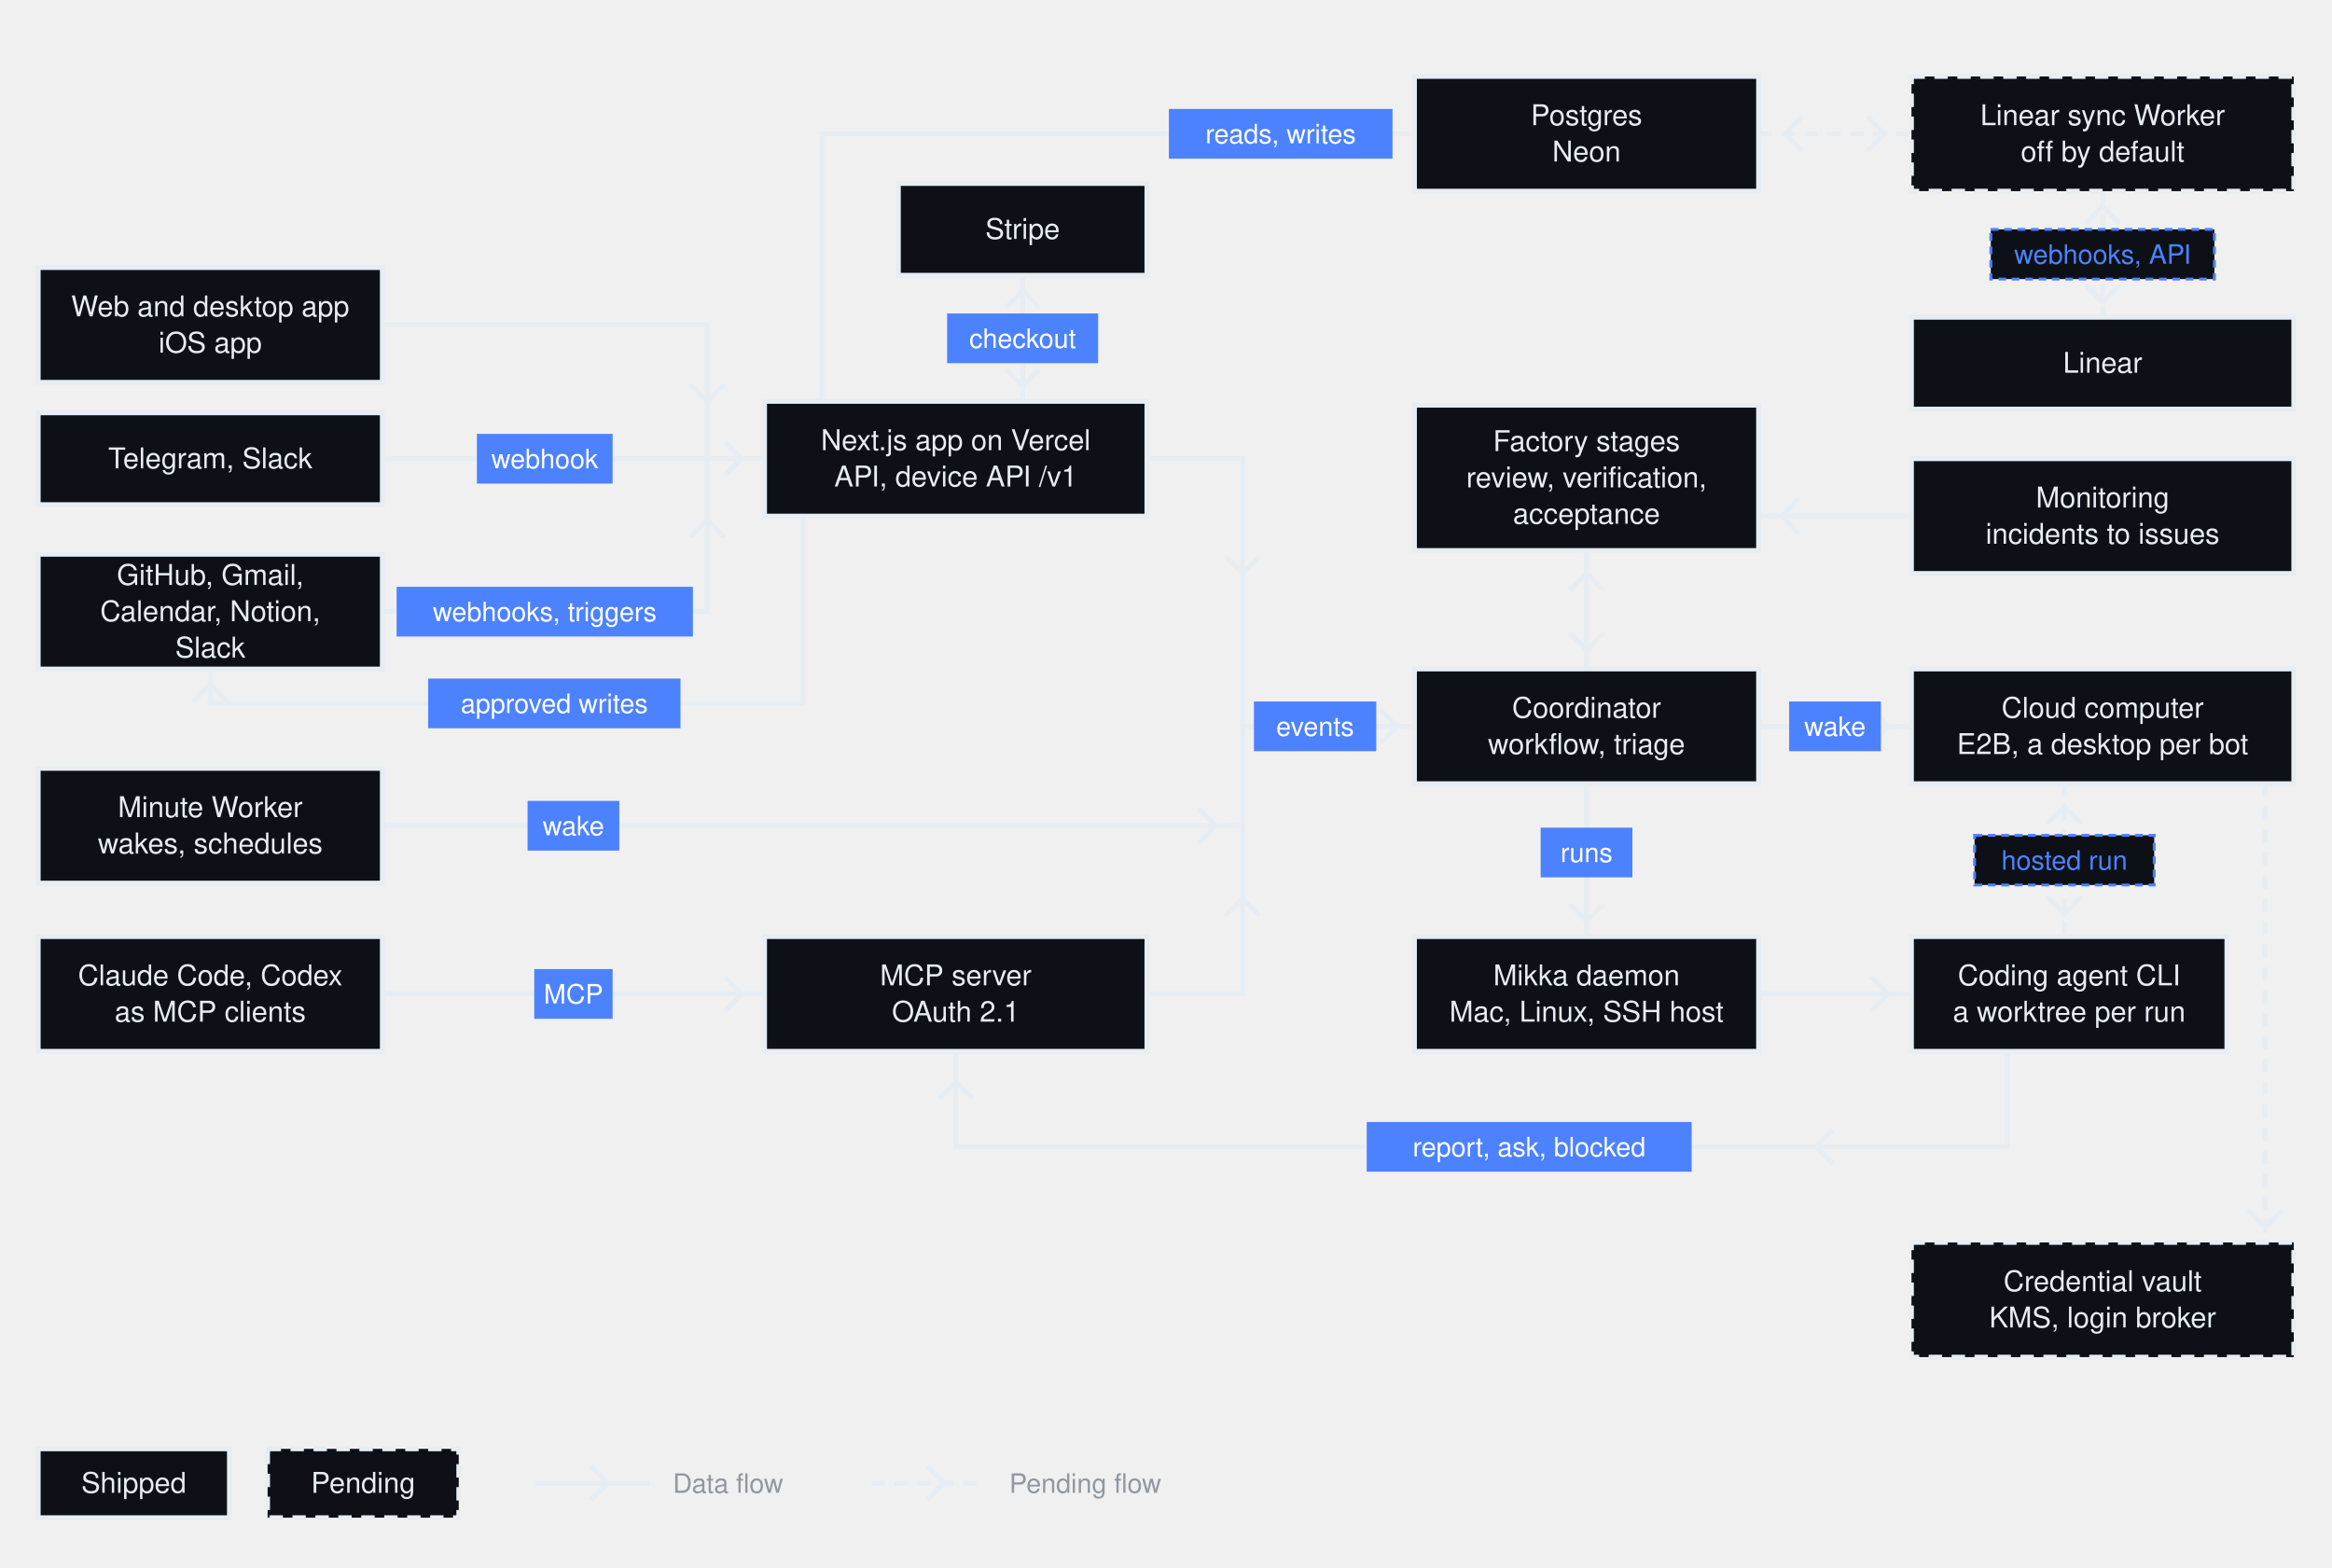
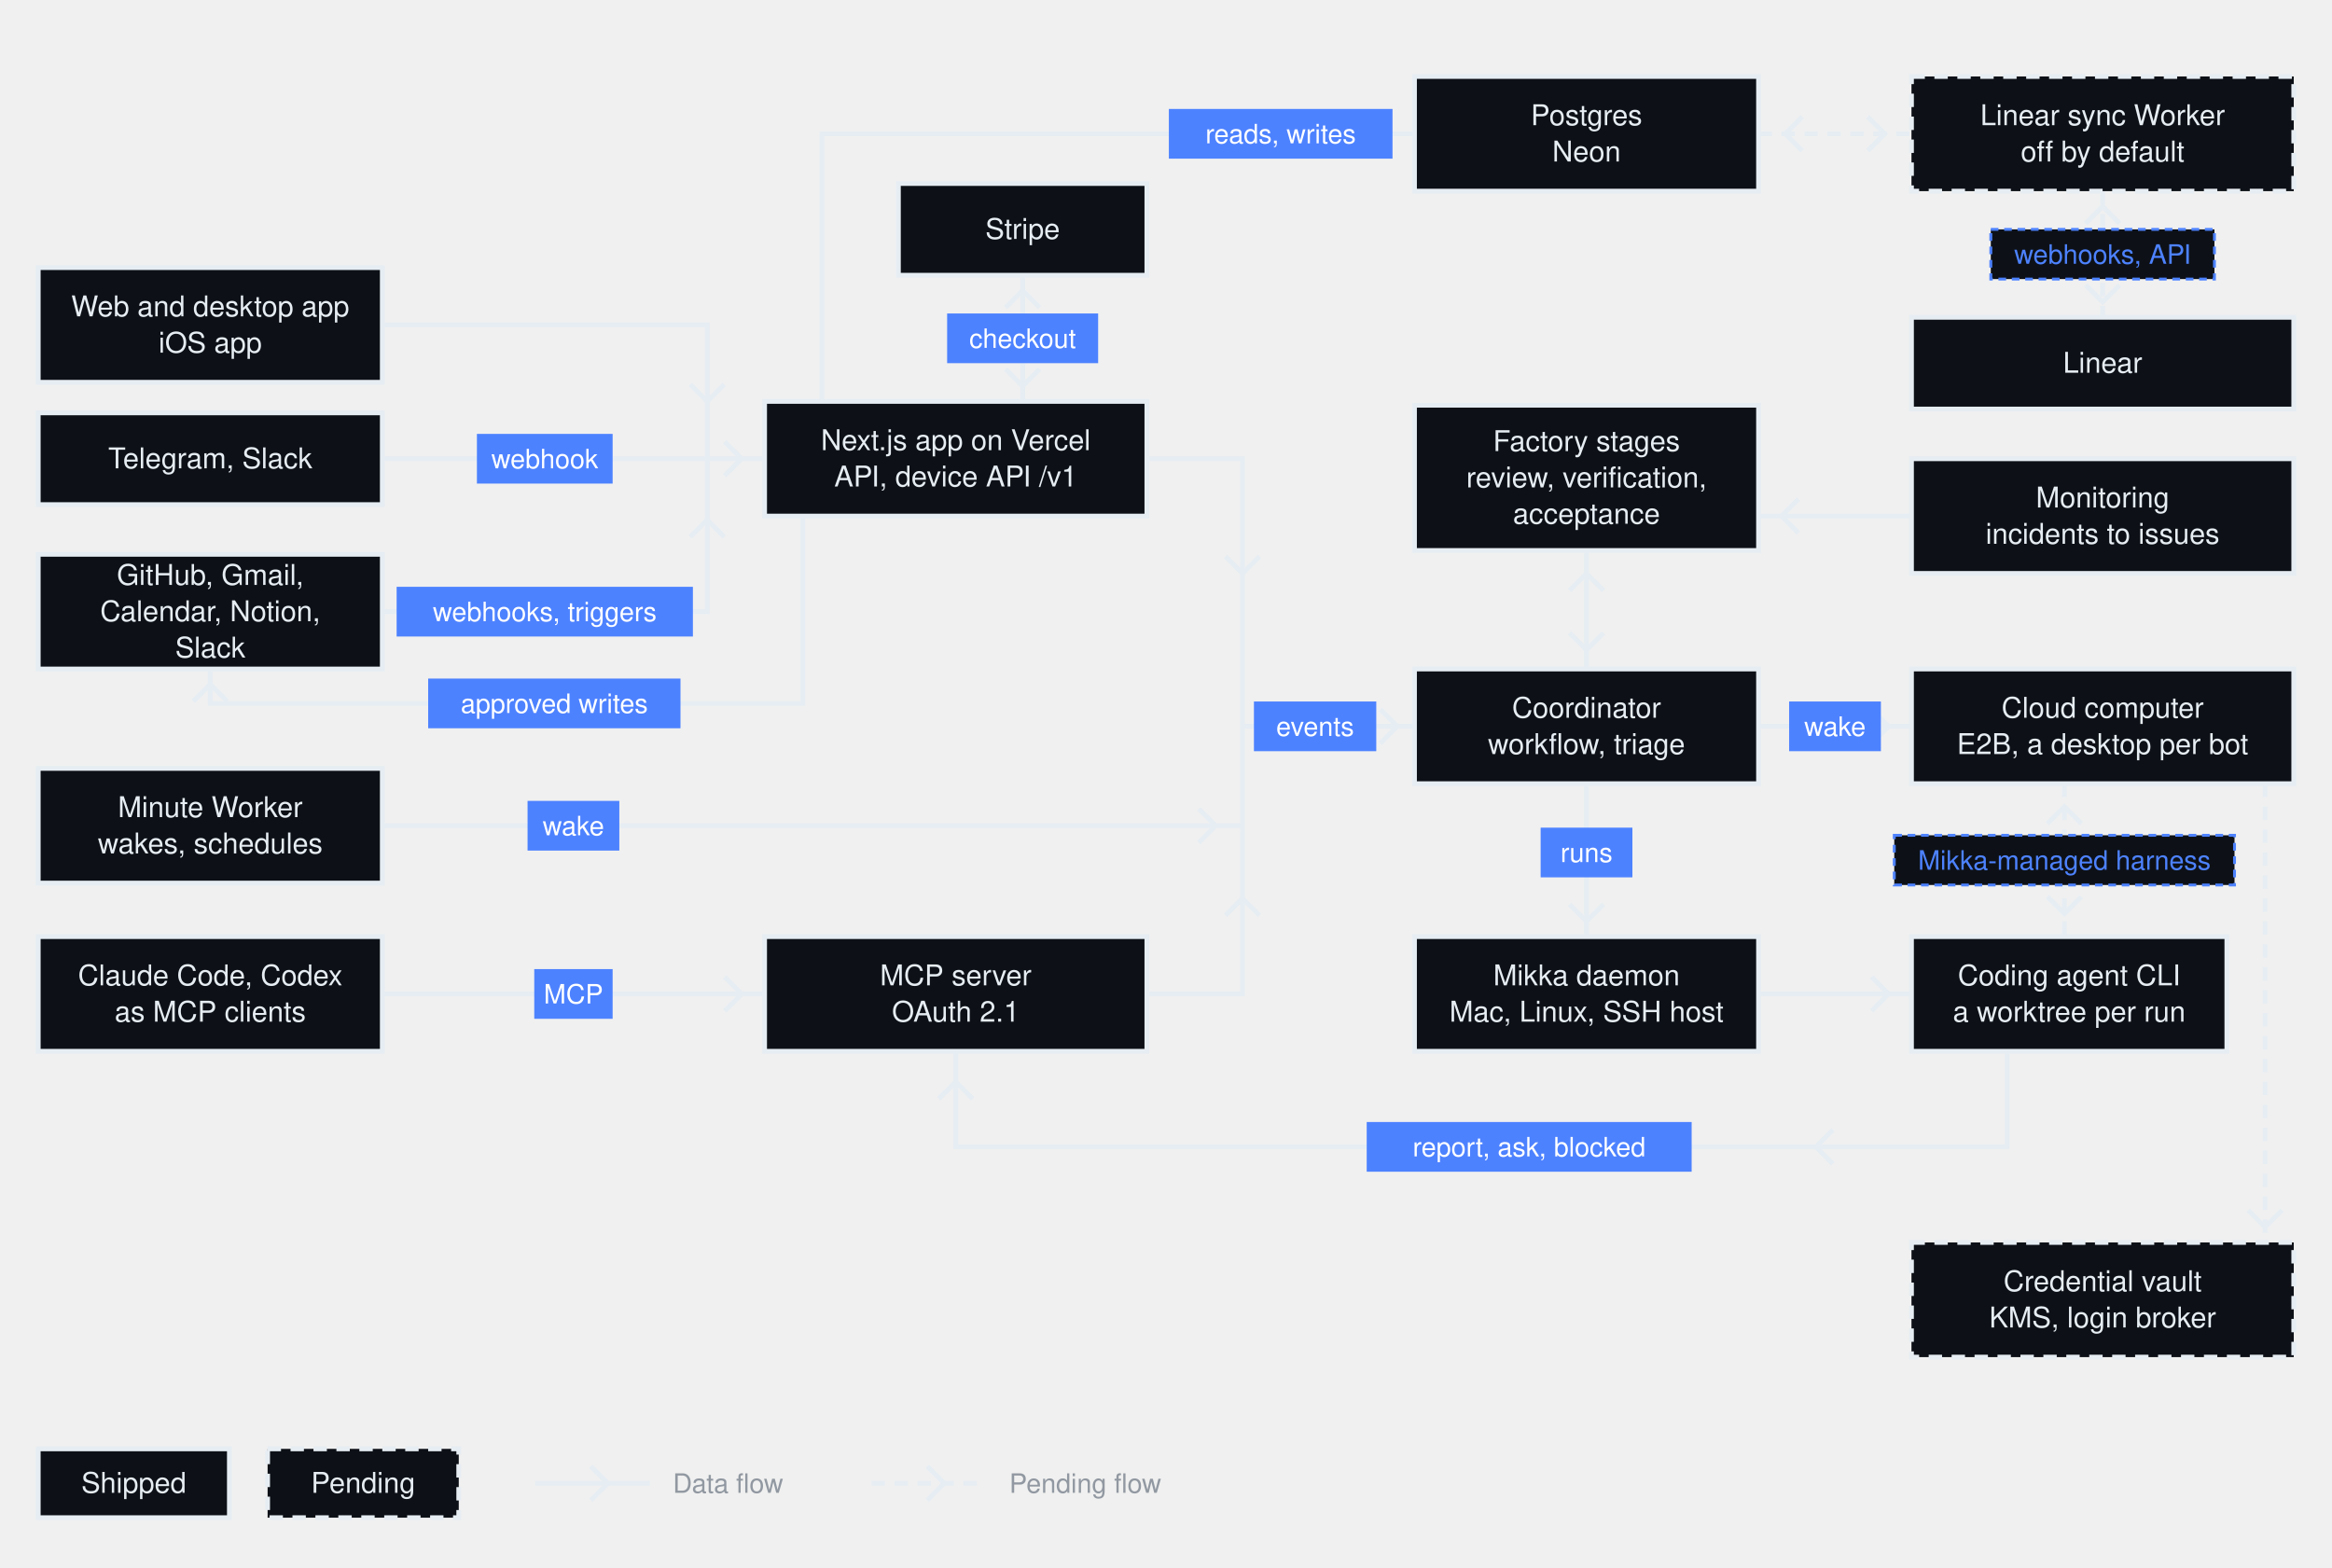
<svg xmlns="http://www.w3.org/2000/svg" width="1220" height="820" viewBox="0 0 1220 820" font-family="-apple-system, BlinkMacSystemFont, &quot;Segoe UI&quot;, Helvetica, Arial, &quot;PingFang SC&quot;, &quot;Noto Sans CJK SC&quot;, &quot;Microsoft YaHei&quot;, sans-serif" role="img" aria-label="Mikka architecture">
  <path d="M200 170 L370 170 L370 240" fill="none" stroke="#e6edf3" stroke-width="2.5" />
  <path d="M362 202 L370 210 L378 202" fill="none" stroke="#e6edf3" stroke-width="2.5" stroke-linecap="square" stroke-linejoin="miter" />
  <path d="M200 320 L370 320 L370 240" fill="none" stroke="#e6edf3" stroke-width="2.5" />
  <path d="M362 280 L370 272 L378 280" fill="none" stroke="#e6edf3" stroke-width="2.5" stroke-linecap="square" stroke-linejoin="miter" />
  <path d="M200 240 L400 240" fill="none" stroke="#e6edf3" stroke-width="2.5" />
  <path d="M380 232 L388 240 L380 248" fill="none" stroke="#e6edf3" stroke-width="2.5" stroke-linecap="square" stroke-linejoin="miter" />
  <rect x="249.5" y="227" width="71" height="26" fill="#4d82ff" />
  <text x="285" y="245" text-anchor="middle" font-size="14" fill="#ffffff">webhook</text>
  <rect x="207.5" y="307" width="155" height="26" fill="#4d82ff" />
  <text x="285" y="325" text-anchor="middle" font-size="14" fill="#ffffff">webhooks, triggers</text>
  <path d="M420 270 L420 368 L110 368 L110 350" fill="none" stroke="#e6edf3" stroke-width="2.5" />
  <path d="M102 366 L110 358 L118 366" fill="none" stroke="#e6edf3" stroke-width="2.5" stroke-linecap="square" stroke-linejoin="miter" />
  <rect x="224" y="355" width="132" height="26" fill="#4d82ff" />
  <text x="290" y="373" text-anchor="middle" font-size="14" fill="#ffffff">approved writes</text>
  <path d="M535 144 L535 210" fill="none" stroke="#e6edf3" stroke-width="2.5" />
  <path d="M527 194 L535 202 L543 194" fill="none" stroke="#e6edf3" stroke-width="2.5" stroke-linecap="square" stroke-linejoin="miter" />
  <path d="M527 160 L535 152 L543 160" fill="none" stroke="#e6edf3" stroke-width="2.5" stroke-linecap="square" stroke-linejoin="miter" />
  <rect x="495.5" y="164" width="79" height="26" fill="#4d82ff" />
  <text x="535" y="182" text-anchor="middle" font-size="14" fill="#ffffff">checkout</text>
  <path d="M200 520 L400 520" fill="none" stroke="#e6edf3" stroke-width="2.5" />
  <path d="M380 512 L388 520 L380 528" fill="none" stroke="#e6edf3" stroke-width="2.5" stroke-linecap="square" stroke-linejoin="miter" />
  <rect x="279.5" y="507" width="41" height="26" fill="#4d82ff" />
  <text x="300" y="525" text-anchor="middle" font-size="14" fill="#ffffff">MCP</text>
  <path d="M430 210 L430 70 L740 70" fill="none" stroke="#e6edf3" stroke-width="2.5" />
  <path d="M720 62 L728 70 L720 78" fill="none" stroke="#e6edf3" stroke-width="2.5" stroke-linecap="square" stroke-linejoin="miter" />
  <rect x="611.5" y="57" width="117" height="26" fill="#4d82ff" />
  <text x="670" y="75" text-anchor="middle" font-size="14" fill="#ffffff">reads, writes</text>
  <path d="M920 70 L1000 70" fill="none" stroke="#e6edf3" stroke-width="2.5" stroke-dasharray="7 5" />
  <path d="M942 62 L934 70 L942 78" fill="none" stroke="#e6edf3" stroke-width="2.5" stroke-linecap="square" stroke-linejoin="miter" />
  <path d="M978 62 L986 70 L978 78" fill="none" stroke="#e6edf3" stroke-width="2.5" stroke-linecap="square" stroke-linejoin="miter" />
  <path d="M1100 100 L1100 166" fill="none" stroke="#e6edf3" stroke-width="2.5" stroke-dasharray="7 5" />
  <path d="M1092 150 L1100 158 L1108 150" fill="none" stroke="#e6edf3" stroke-width="2.5" stroke-linecap="square" stroke-linejoin="miter" />
  <path d="M1092 116 L1100 108 L1108 116" fill="none" stroke="#e6edf3" stroke-width="2.5" stroke-linecap="square" stroke-linejoin="miter" />
  <rect x="1041.5" y="120" width="117" height="26" fill="#0d1117" stroke="#4d82ff" stroke-width="1.5" stroke-dasharray="4 3" />
  <text x="1100" y="138" text-anchor="middle" font-size="14" fill="#4d82ff">webhooks, API</text>
  <path d="M600 240 L650 240 L650 380" fill="none" stroke="#e6edf3" stroke-width="2.5" />
  <path d="M642 292 L650 300 L658 292" fill="none" stroke="#e6edf3" stroke-width="2.5" stroke-linecap="square" stroke-linejoin="miter" />
  <path d="M600 520 L650 520 L650 380" fill="none" stroke="#e6edf3" stroke-width="2.5" />
  <path d="M642 478 L650 470 L658 478" fill="none" stroke="#e6edf3" stroke-width="2.5" stroke-linecap="square" stroke-linejoin="miter" />
  <path d="M650 380 L740 380" fill="none" stroke="#e6edf3" stroke-width="2.5" />
  <path d="M723 372 L731 380 L723 388" fill="none" stroke="#e6edf3" stroke-width="2.5" stroke-linecap="square" stroke-linejoin="miter" />
  <rect x="656" y="367" width="64" height="26" fill="#4d82ff" />
  <text x="688" y="385" text-anchor="middle" font-size="14" fill="#ffffff">events</text>
  <path d="M200 432 L650 432" fill="none" stroke="#e6edf3" stroke-width="2.5" />
  <path d="M628 424 L636 432 L628 440" fill="none" stroke="#e6edf3" stroke-width="2.5" stroke-linecap="square" stroke-linejoin="miter" />
  <rect x="276" y="419" width="48" height="26" fill="#4d82ff" />
  <text x="300" y="437" text-anchor="middle" font-size="14" fill="#ffffff">wake</text>
  <path d="M830 288 L830 350" fill="none" stroke="#e6edf3" stroke-width="2.5" />
  <path d="M822 308 L830 300 L838 308" fill="none" stroke="#e6edf3" stroke-width="2.5" stroke-linecap="square" stroke-linejoin="miter" />
  <path d="M822 332 L830 340 L838 332" fill="none" stroke="#e6edf3" stroke-width="2.5" stroke-linecap="square" stroke-linejoin="miter" />
  <path d="M1000 270 L920 270" fill="none" stroke="#e6edf3" stroke-width="2.5" />
  <path d="M940 262 L932 270 L940 278" fill="none" stroke="#e6edf3" stroke-width="2.5" stroke-linecap="square" stroke-linejoin="miter" />
  <path d="M920 380 L1000 380" fill="none" stroke="#e6edf3" stroke-width="2.5" />
  <path d="M980 372 L988 380 L980 388" fill="none" stroke="#e6edf3" stroke-width="2.5" stroke-linecap="square" stroke-linejoin="miter" />
  <rect x="936" y="367" width="48" height="26" fill="#4d82ff" />
  <text x="960" y="385" text-anchor="middle" font-size="14" fill="#ffffff">wake</text>
  <path d="M830 410 L830 490" fill="none" stroke="#e6edf3" stroke-width="2.5" />
  <path d="M822 474 L830 482 L838 474" fill="none" stroke="#e6edf3" stroke-width="2.5" stroke-linecap="square" stroke-linejoin="miter" />
  <rect x="806" y="433" width="48" height="26" fill="#4d82ff" />
  <text x="830" y="451" text-anchor="middle" font-size="14" fill="#ffffff">runs</text>
  <path d="M920 520 L1000 520" fill="none" stroke="#e6edf3" stroke-width="2.5" />
  <path d="M980 512 L988 520 L980 528" fill="none" stroke="#e6edf3" stroke-width="2.5" stroke-linecap="square" stroke-linejoin="miter" />
  <path d="M1080 410 L1080 490" fill="none" stroke="#e6edf3" stroke-width="2.5" stroke-dasharray="7 5" />
  <path d="M1072 430 L1080 422 L1088 430" fill="none" stroke="#e6edf3" stroke-width="2.5" stroke-linecap="square" stroke-linejoin="miter" />
  <path d="M1072 470 L1080 478 L1088 470" fill="none" stroke="#e6edf3" stroke-width="2.5" stroke-linecap="square" stroke-linejoin="miter" />
-   <rect x="1033" y="437" width="94" height="26" fill="#0d1117" stroke="#4d82ff" stroke-width="1.5" stroke-dasharray="4 3" />
-   <text x="1080" y="455" text-anchor="middle" font-size="14" fill="#4d82ff">hosted run</text>
+   <rect x="991" y="437" width="178" height="26" fill="#0d1117" stroke="#4d82ff" stroke-width="1.5" stroke-dasharray="4 3" />
+   <text x="1080" y="455" text-anchor="middle" font-size="14" fill="#4d82ff">Mikka-managed harness</text>
  <path d="M1185 410 L1185 650" fill="none" stroke="#e6edf3" stroke-width="2.5" stroke-dasharray="7 5" />
  <path d="M1177 634 L1185 642 L1193 634" fill="none" stroke="#e6edf3" stroke-width="2.5" stroke-linecap="square" stroke-linejoin="miter" />
  <path d="M1050 550 L1050 600 L500 600 L500 550" fill="none" stroke="#e6edf3" stroke-width="2.5" />
  <path d="M958 592 L950 600 L958 608" fill="none" stroke="#e6edf3" stroke-width="2.5" stroke-linecap="square" stroke-linejoin="miter" />
  <path d="M492 574 L500 566 L508 574" fill="none" stroke="#e6edf3" stroke-width="2.5" stroke-linecap="square" stroke-linejoin="miter" />
  <rect x="715" y="587" width="170" height="26" fill="#4d82ff" />
  <text x="800" y="605" text-anchor="middle" font-size="14" fill="#ffffff">report, ask, blocked</text>
  <rect x="20" y="140" width="180" height="60" fill="#0d1117" stroke="#e6edf3" stroke-width="2.5" />
  <text x="110" y="165.5" text-anchor="middle" font-size="15" fill="#e6edf3">Web and desktop app</text>
  <text x="110" y="184.5" text-anchor="middle" font-size="15" fill="#e6edf3">iOS app</text>
  <rect x="20" y="216" width="180" height="48" fill="#0d1117" stroke="#e6edf3" stroke-width="2.5" />
  <text x="110" y="245" text-anchor="middle" font-size="15" fill="#e6edf3">Telegram, Slack</text>
  <rect x="20" y="290" width="180" height="60" fill="#0d1117" stroke="#e6edf3" stroke-width="2.5" />
  <text x="110" y="306" text-anchor="middle" font-size="15" fill="#e6edf3">GitHub, Gmail,</text>
  <text x="110" y="325" text-anchor="middle" font-size="15" fill="#e6edf3">Calendar, Notion,</text>
  <text x="110" y="344" text-anchor="middle" font-size="15" fill="#e6edf3">Slack</text>
  <rect x="20" y="402" width="180" height="60" fill="#0d1117" stroke="#e6edf3" stroke-width="2.5" />
  <text x="110" y="427.5" text-anchor="middle" font-size="15" fill="#e6edf3">Minute Worker</text>
  <text x="110" y="446.5" text-anchor="middle" font-size="15" fill="#e6edf3">wakes, schedules</text>
  <rect x="20" y="490" width="180" height="60" fill="#0d1117" stroke="#e6edf3" stroke-width="2.5" />
  <text x="110" y="515.5" text-anchor="middle" font-size="15" fill="#e6edf3">Claude Code, Codex</text>
  <text x="110" y="534.5" text-anchor="middle" font-size="15" fill="#e6edf3">as MCP clients</text>
  <rect x="470" y="96" width="130" height="48" fill="#0d1117" stroke="#e6edf3" stroke-width="2.5" />
  <text x="535" y="125" text-anchor="middle" font-size="15" fill="#e6edf3">Stripe</text>
  <rect x="400" y="210" width="200" height="60" fill="#0d1117" stroke="#e6edf3" stroke-width="2.5" />
  <text x="500" y="235.5" text-anchor="middle" font-size="15" fill="#e6edf3">Next.js app on Vercel</text>
  <text x="500" y="254.5" text-anchor="middle" font-size="15" fill="#e6edf3">API, device API /v1</text>
  <rect x="400" y="490" width="200" height="60" fill="#0d1117" stroke="#e6edf3" stroke-width="2.5" />
  <text x="500" y="515.5" text-anchor="middle" font-size="15" fill="#e6edf3">MCP server</text>
  <text x="500" y="534.5" text-anchor="middle" font-size="15" fill="#e6edf3">OAuth 2.1</text>
  <rect x="740" y="40" width="180" height="60" fill="#0d1117" stroke="#e6edf3" stroke-width="2.5" />
  <text x="830" y="65.5" text-anchor="middle" font-size="15" fill="#e6edf3">Postgres</text>
  <text x="830" y="84.5" text-anchor="middle" font-size="15" fill="#e6edf3">Neon</text>
  <rect x="740" y="212" width="180" height="76" fill="#0d1117" stroke="#e6edf3" stroke-width="2.5" />
  <text x="830" y="236" text-anchor="middle" font-size="15" fill="#e6edf3">Factory stages</text>
  <text x="830" y="255" text-anchor="middle" font-size="15" fill="#e6edf3">review, verification,</text>
  <text x="830" y="274" text-anchor="middle" font-size="15" fill="#e6edf3">acceptance</text>
  <rect x="740" y="350" width="180" height="60" fill="#0d1117" stroke="#e6edf3" stroke-width="2.5" />
  <text x="830" y="375.5" text-anchor="middle" font-size="15" fill="#e6edf3">Coordinator</text>
  <text x="830" y="394.5" text-anchor="middle" font-size="15" fill="#e6edf3">workflow, triage</text>
  <rect x="740" y="490" width="180" height="60" fill="#0d1117" stroke="#e6edf3" stroke-width="2.5" />
  <text x="830" y="515.5" text-anchor="middle" font-size="15" fill="#e6edf3">Mikka daemon</text>
  <text x="830" y="534.5" text-anchor="middle" font-size="15" fill="#e6edf3">Mac, Linux, SSH host</text>
  <rect x="1000" y="40" width="200" height="60" fill="#0d1117" stroke="#e6edf3" stroke-width="2.5" stroke-dasharray="7 5" />
  <text x="1100" y="65.5" text-anchor="middle" font-size="15" fill="#e6edf3">Linear sync Worker</text>
  <text x="1100" y="84.5" text-anchor="middle" font-size="15" fill="#e6edf3">off by default</text>
  <rect x="1000" y="166" width="200" height="48" fill="#0d1117" stroke="#e6edf3" stroke-width="2.5" />
  <text x="1100" y="195" text-anchor="middle" font-size="15" fill="#e6edf3">Linear</text>
  <rect x="1000" y="240" width="200" height="60" fill="#0d1117" stroke="#e6edf3" stroke-width="2.5" />
  <text x="1100" y="265.5" text-anchor="middle" font-size="15" fill="#e6edf3">Monitoring</text>
  <text x="1100" y="284.5" text-anchor="middle" font-size="15" fill="#e6edf3">incidents to issues</text>
  <rect x="1000" y="350" width="200" height="60" fill="#0d1117" stroke="#e6edf3" stroke-width="2.5" />
  <text x="1100" y="375.5" text-anchor="middle" font-size="15" fill="#e6edf3">Cloud computer</text>
  <text x="1100" y="394.5" text-anchor="middle" font-size="15" fill="#e6edf3">E2B, a desktop per bot</text>
  <rect x="1000" y="490" width="165" height="60" fill="#0d1117" stroke="#e6edf3" stroke-width="2.5" />
  <text x="1082.5" y="515.5" text-anchor="middle" font-size="15" fill="#e6edf3">Coding agent CLI</text>
  <text x="1082.5" y="534.5" text-anchor="middle" font-size="15" fill="#e6edf3">a worktree per run</text>
  <rect x="1000" y="650" width="200" height="60" fill="#0d1117" stroke="#e6edf3" stroke-width="2.5" stroke-dasharray="7 5" />
  <text x="1100" y="675.5" text-anchor="middle" font-size="15" fill="#e6edf3">Credential vault</text>
  <text x="1100" y="694.5" text-anchor="middle" font-size="15" fill="#e6edf3">KMS, login broker</text>
  <rect x="20" y="758" width="100" height="36" fill="#0d1117" stroke="#e6edf3" stroke-width="2.5" />
  <text x="70" y="781" text-anchor="middle" font-size="15" fill="#e6edf3">Shipped</text>
  <rect x="140" y="758" width="100" height="36" fill="#0d1117" stroke="#e6edf3" stroke-width="2.5" stroke-dasharray="7 5" />
  <text x="190" y="781" text-anchor="middle" font-size="15" fill="#e6edf3">Pending</text>
  <path d="M280 776 L340 776" fill="none" stroke="#e6edf3" stroke-width="2.5" />
  <path d="M310 768 L318 776 L310 784" fill="none" stroke="#e6edf3" stroke-width="2.5" stroke-linecap="square" stroke-linejoin="miter" />
  <text x="352" y="781" font-size="14" fill="#9198a1">Data flow</text>
  <path d="M456 776 L516 776" fill="none" stroke="#e6edf3" stroke-width="2.5" stroke-dasharray="7 5" />
  <path d="M486 768 L494 776 L486 784" fill="none" stroke="#e6edf3" stroke-width="2.5" stroke-linecap="square" stroke-linejoin="miter" />
  <text x="528" y="781" font-size="14" fill="#9198a1">Pending flow</text>
</svg>
